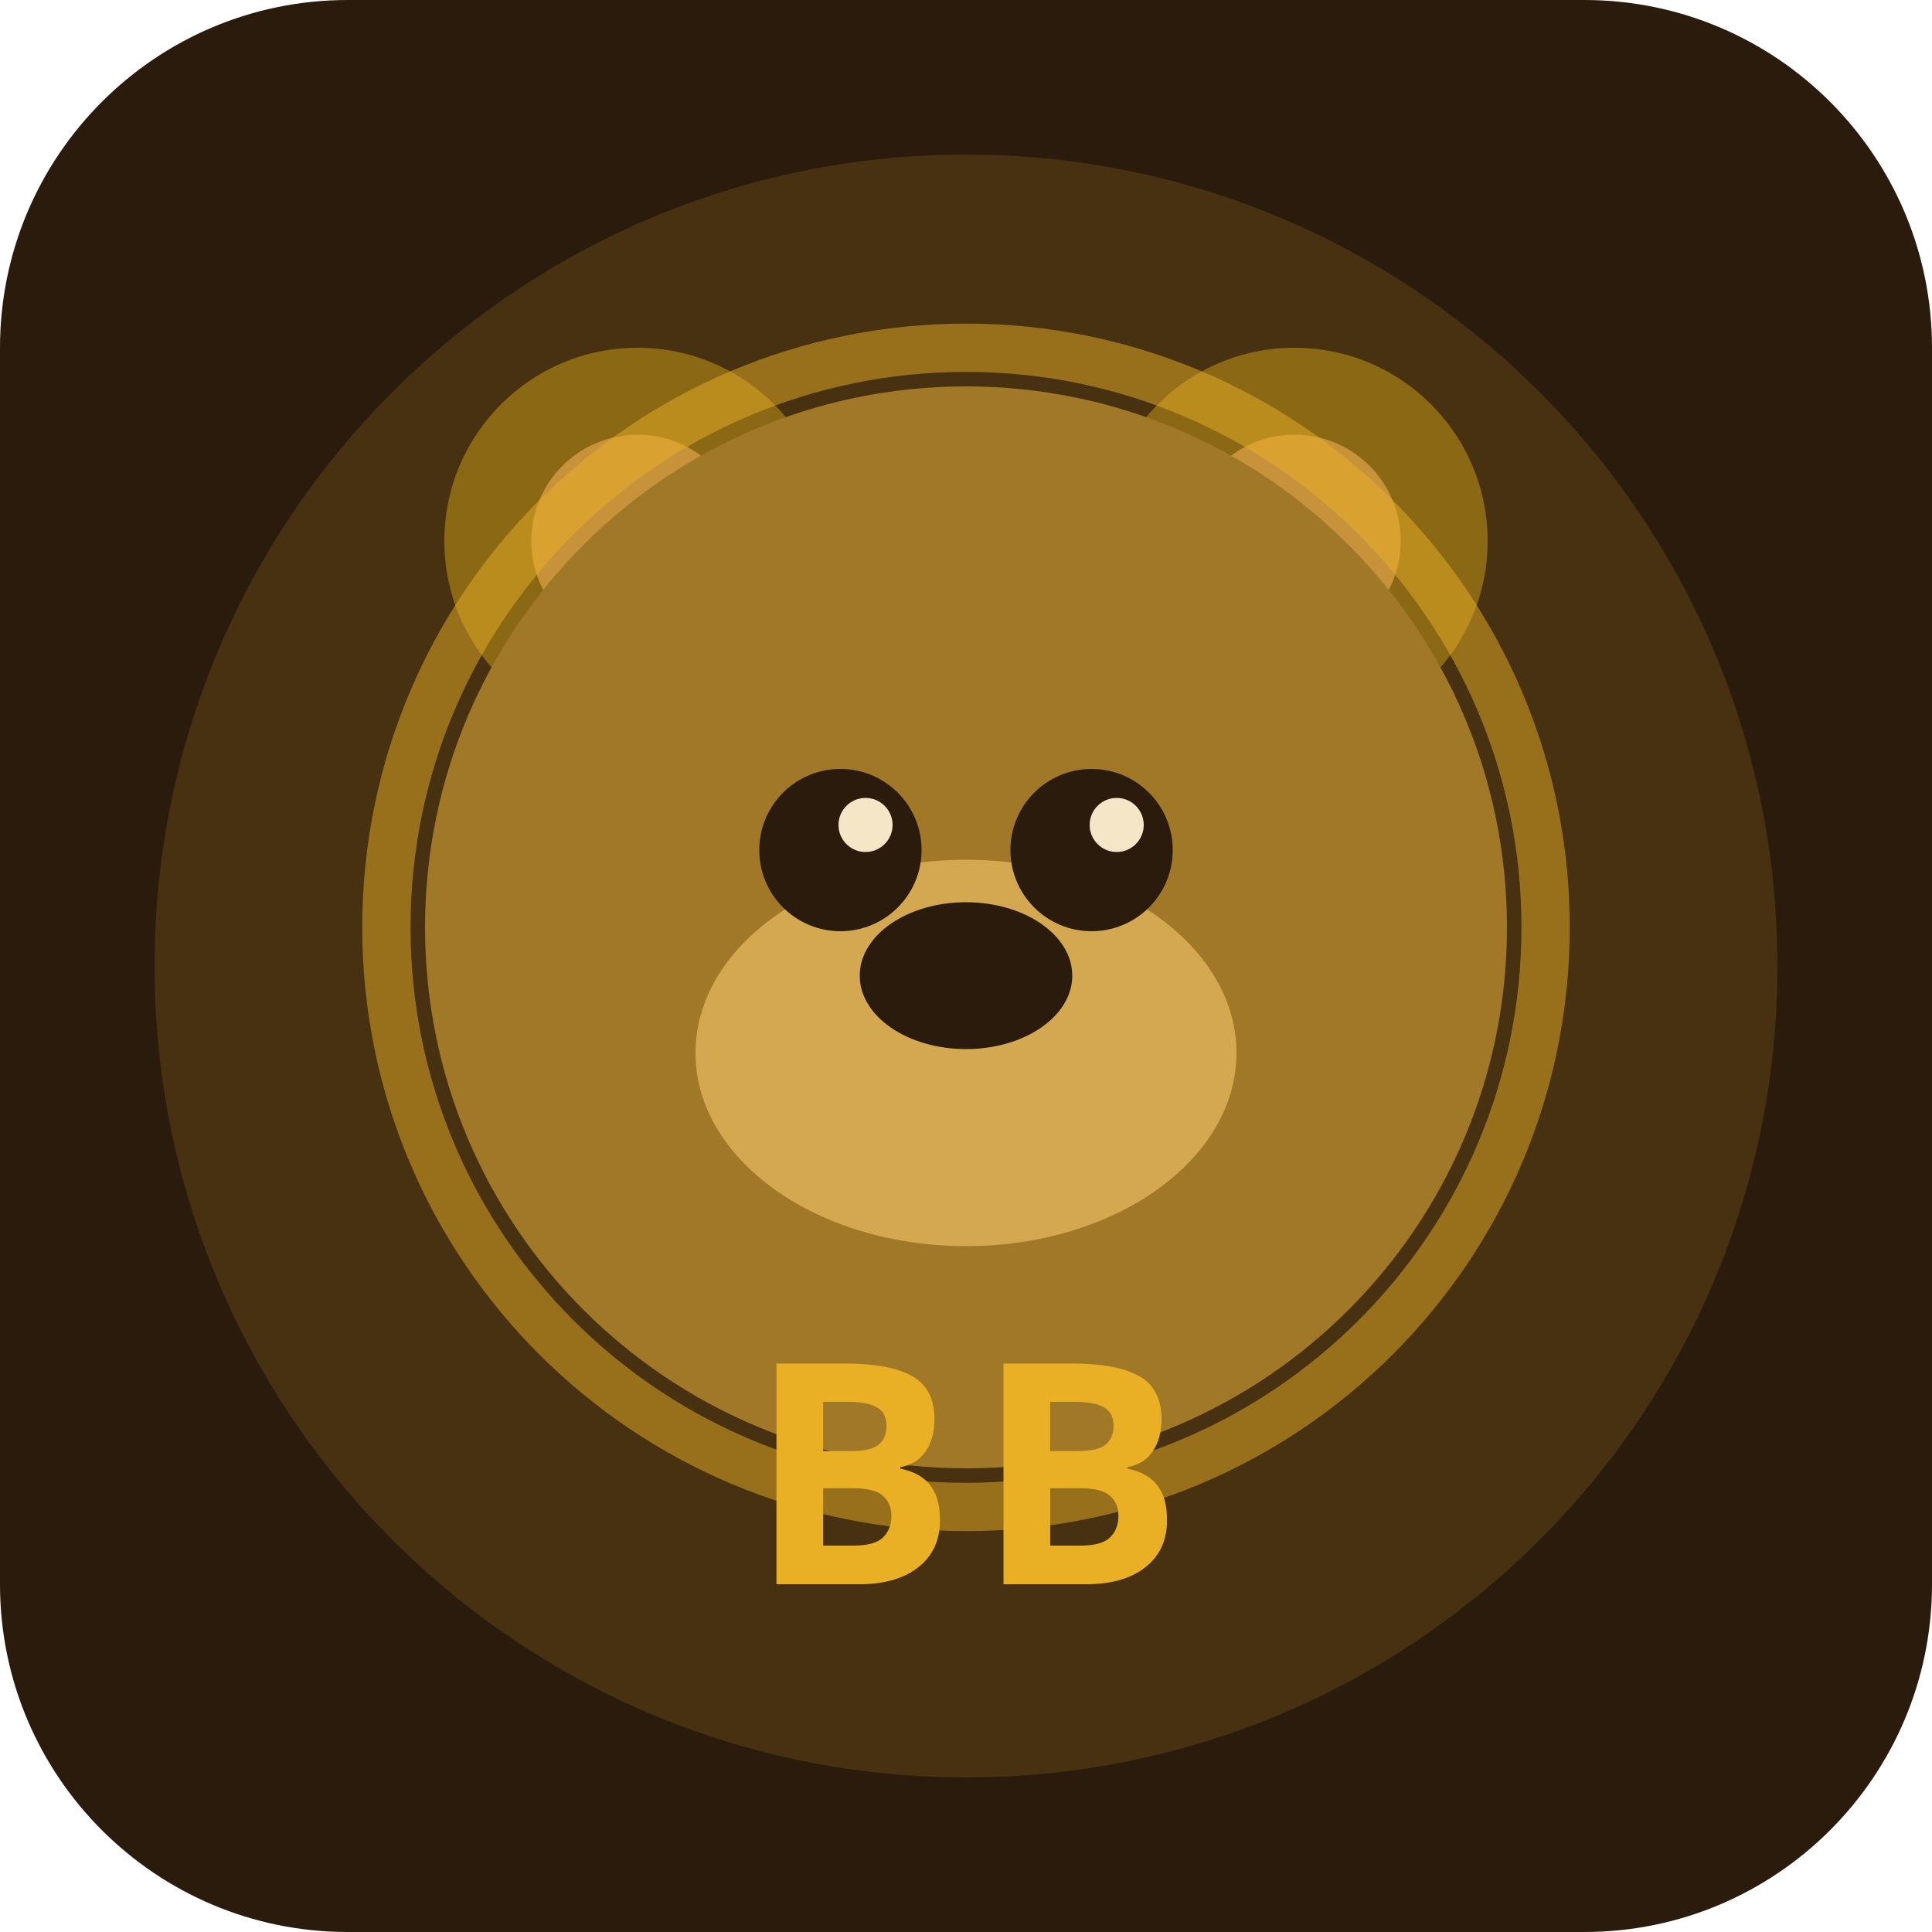
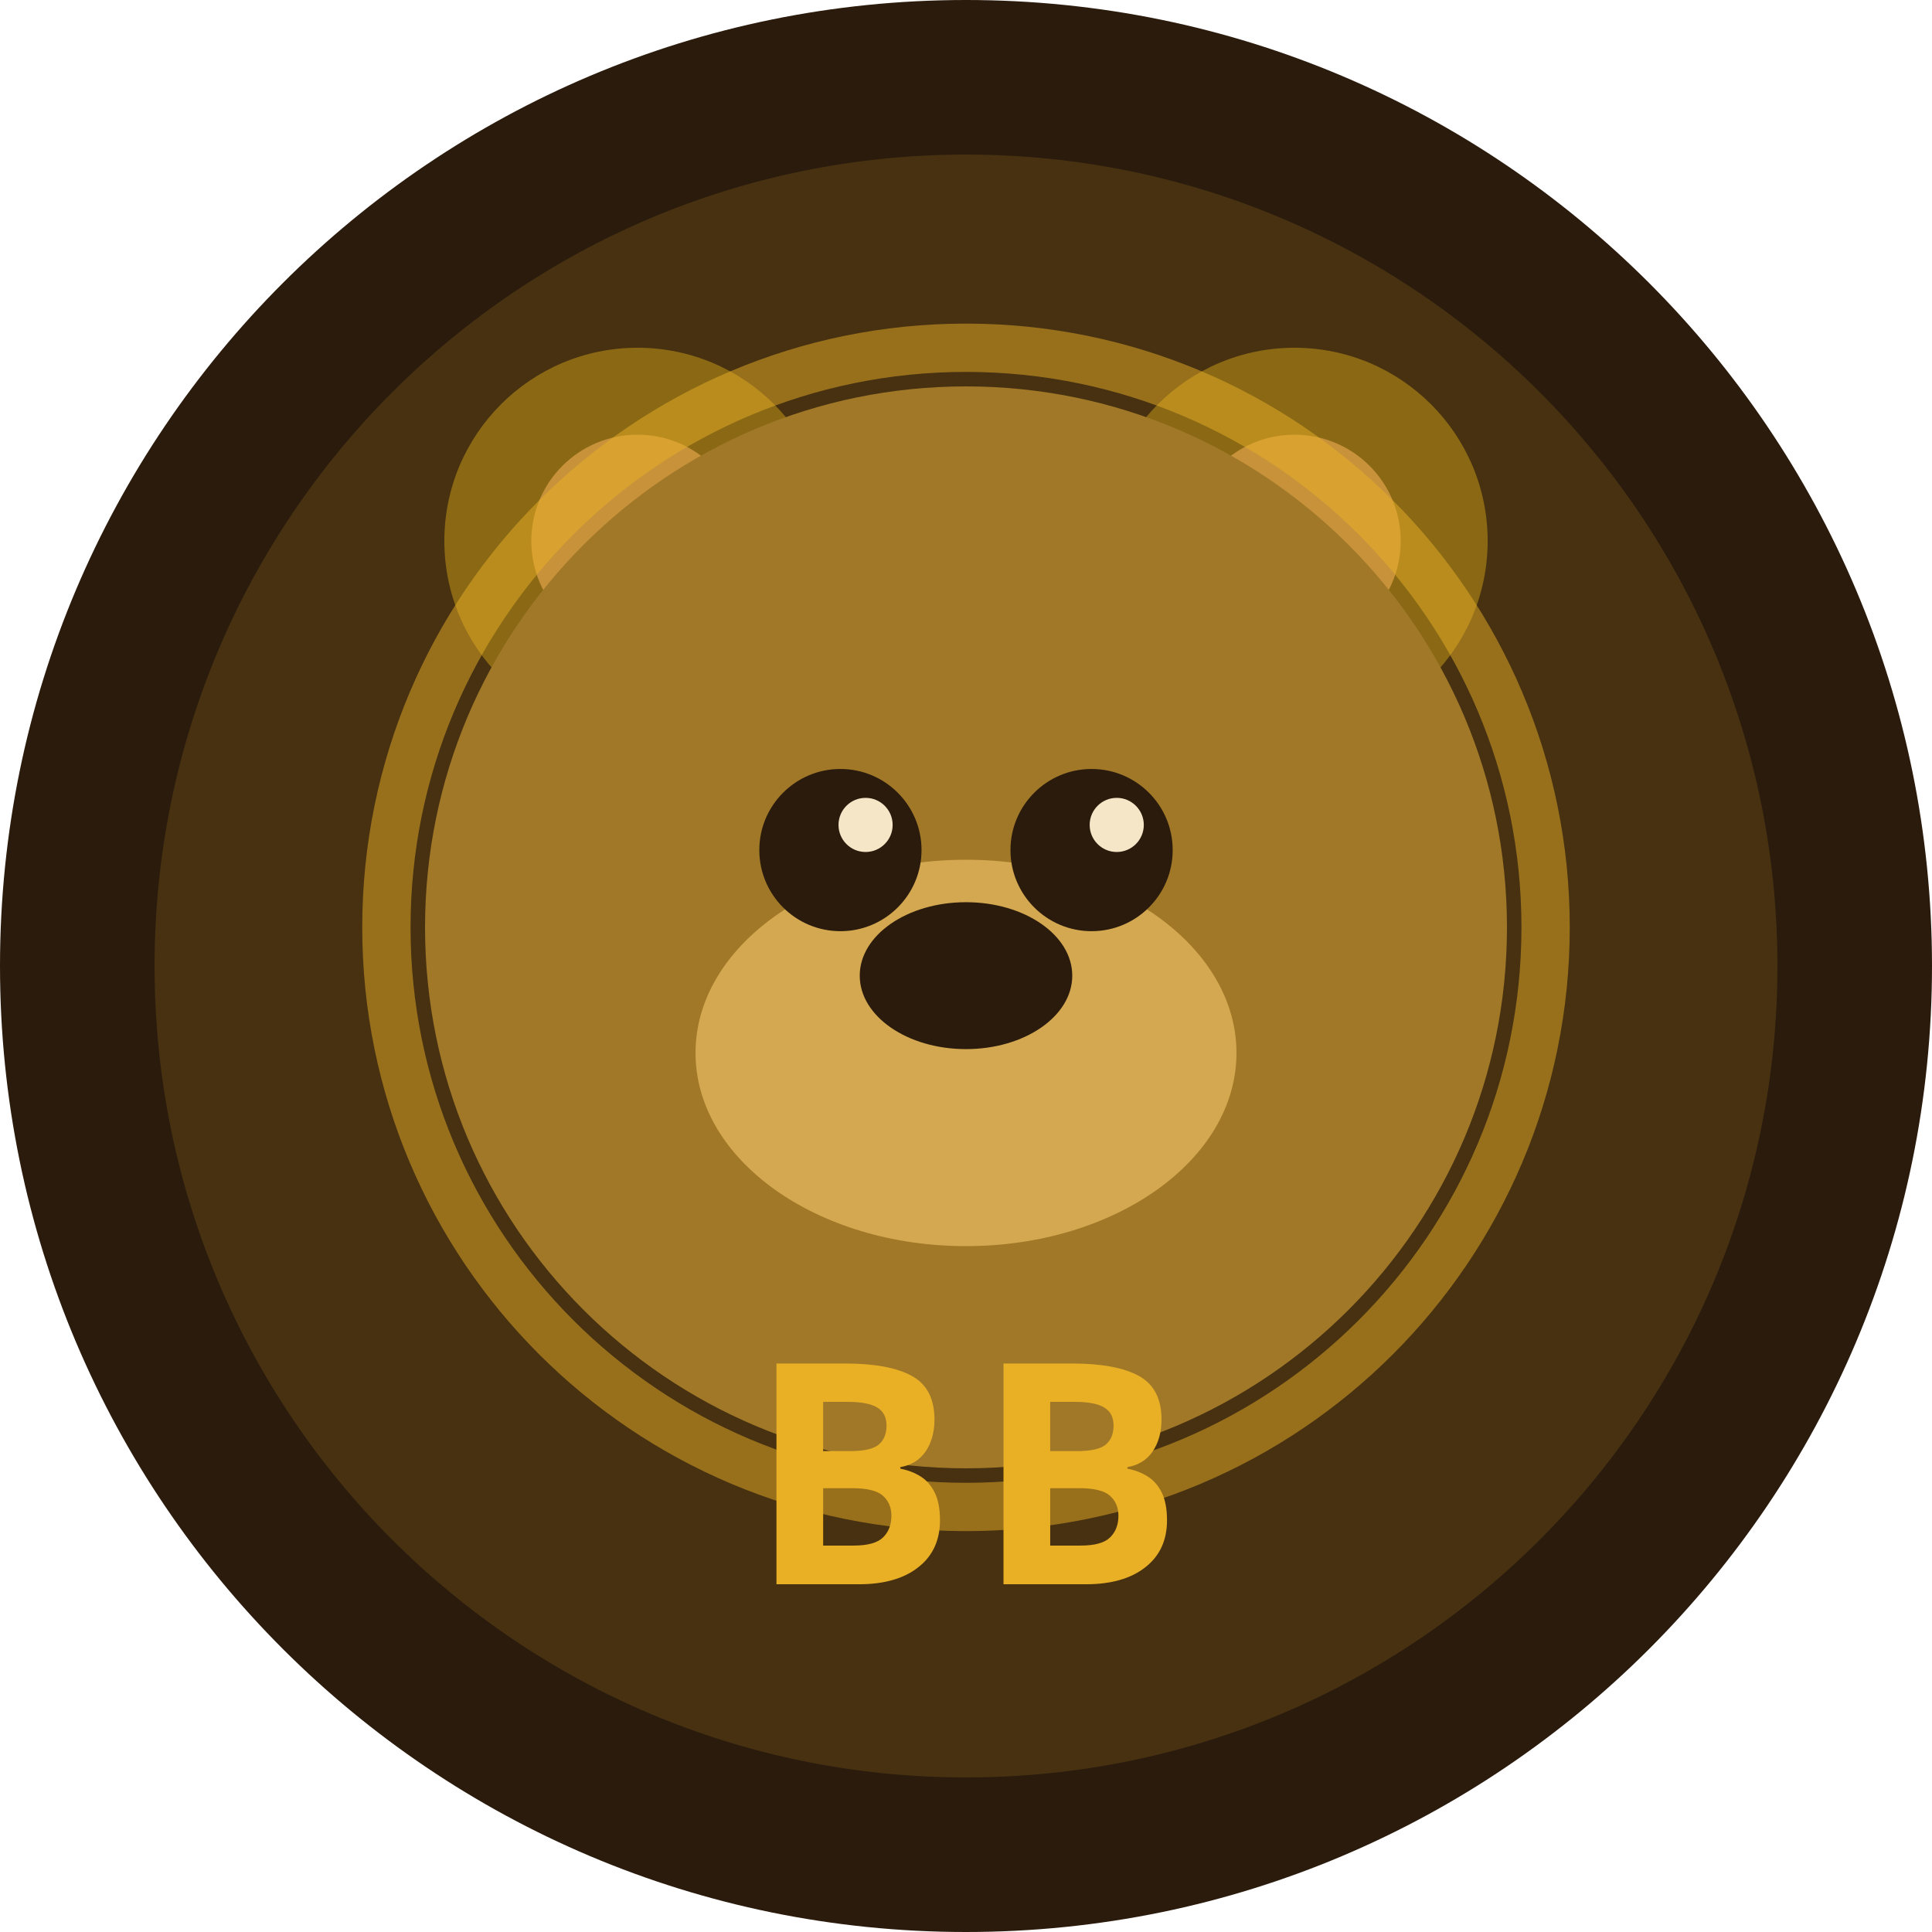
<svg xmlns="http://www.w3.org/2000/svg" width="192" height="192" viewBox="0 0 192 192">
-   <rect width="192" height="192" rx="34.56" fill="#2A1B0D" />
-   <circle cx="96" cy="96" r="80.64" fill="#E9B026" opacity="0.15" />
-   <circle cx="63.36" cy="53.76" r="19.2" fill="#8B6914" />
-   <circle cx="128.64" cy="53.76" r="19.2" fill="#8B6914" />
-   <circle cx="63.36" cy="53.76" r="10.56" fill="#c8923a" />
-   <circle cx="128.64" cy="53.76" r="10.56" fill="#c8923a" />
-   <circle cx="96" cy="92.16" r="53.76" fill="#a07828" />
-   <ellipse cx="96" cy="104.64" rx="26.88" ry="19.2" fill="#d4a850" />
-   <ellipse cx="96" cy="96.96" rx="10.56" ry="7.296" fill="#2A1B0D" />
-   <circle cx="83.52" cy="84.48" r="8.064" fill="#2A1B0D" />
-   <circle cx="108.48" cy="84.48" r="8.064" fill="#2A1B0D" />
-   <circle cx="86.016" cy="81.984" r="2.688" fill="#F5E6C8" />
-   <circle cx="110.976" cy="81.984" r="2.688" fill="#F5E6C8" />
-   <circle cx="96" cy="92.16" r="57.6" fill="none" stroke="#E9B026" stroke-width="4.8" opacity="0.5" />
-   <text x="96" y="157.44" font-family="'Arial Black', sans-serif" font-weight="900" font-size="30.72" fill="#E9B026" text-anchor="middle" letter-spacing="1.92">BB</text>
+   <defs>
+     <clipPath id="c">
+       <circle cx="96" cy="96" r="96" />
+     </clipPath>
+   </defs>
+   <g clip-path="url(#c)">
+     <rect width="192" height="192" fill="#2A1B0D" />
+     <circle cx="96" cy="96" r="80.64" fill="#E9B026" opacity="0.15" />
+     <circle cx="63.36" cy="53.76" r="19.2" fill="#8B6914" />
+     <circle cx="128.64" cy="53.76" r="19.2" fill="#8B6914" />
+     <circle cx="63.36" cy="53.76" r="10.56" fill="#c8923a" />
+     <circle cx="128.64" cy="53.76" r="10.56" fill="#c8923a" />
+     <circle cx="96" cy="92.16" r="53.76" fill="#a07828" />
+     <ellipse cx="96" cy="104.64" rx="26.88" ry="19.2" fill="#d4a850" />
+     <ellipse cx="96" cy="96.96" rx="10.56" ry="7.3" fill="#2A1B0D" />
+     <circle cx="83.52" cy="84.48" r="8.06" fill="#2A1B0D" />
+     <circle cx="108.48" cy="84.48" r="8.06" fill="#2A1B0D" />
+     <circle cx="86.02" cy="81.98" r="2.69" fill="#F5E6C8" />
+     <circle cx="110.98" cy="81.98" r="2.69" fill="#F5E6C8" />
+     <circle cx="96" cy="92.16" r="57.6" fill="none" stroke="#E9B026" stroke-width="4.8" opacity="0.5" />
+     <text x="96" y="157.44" font-family="'Arial Black', sans-serif" font-weight="900" font-size="30.72" fill="#E9B026" text-anchor="middle" letter-spacing="1.92">BB</text>
+   </g>
</svg>
